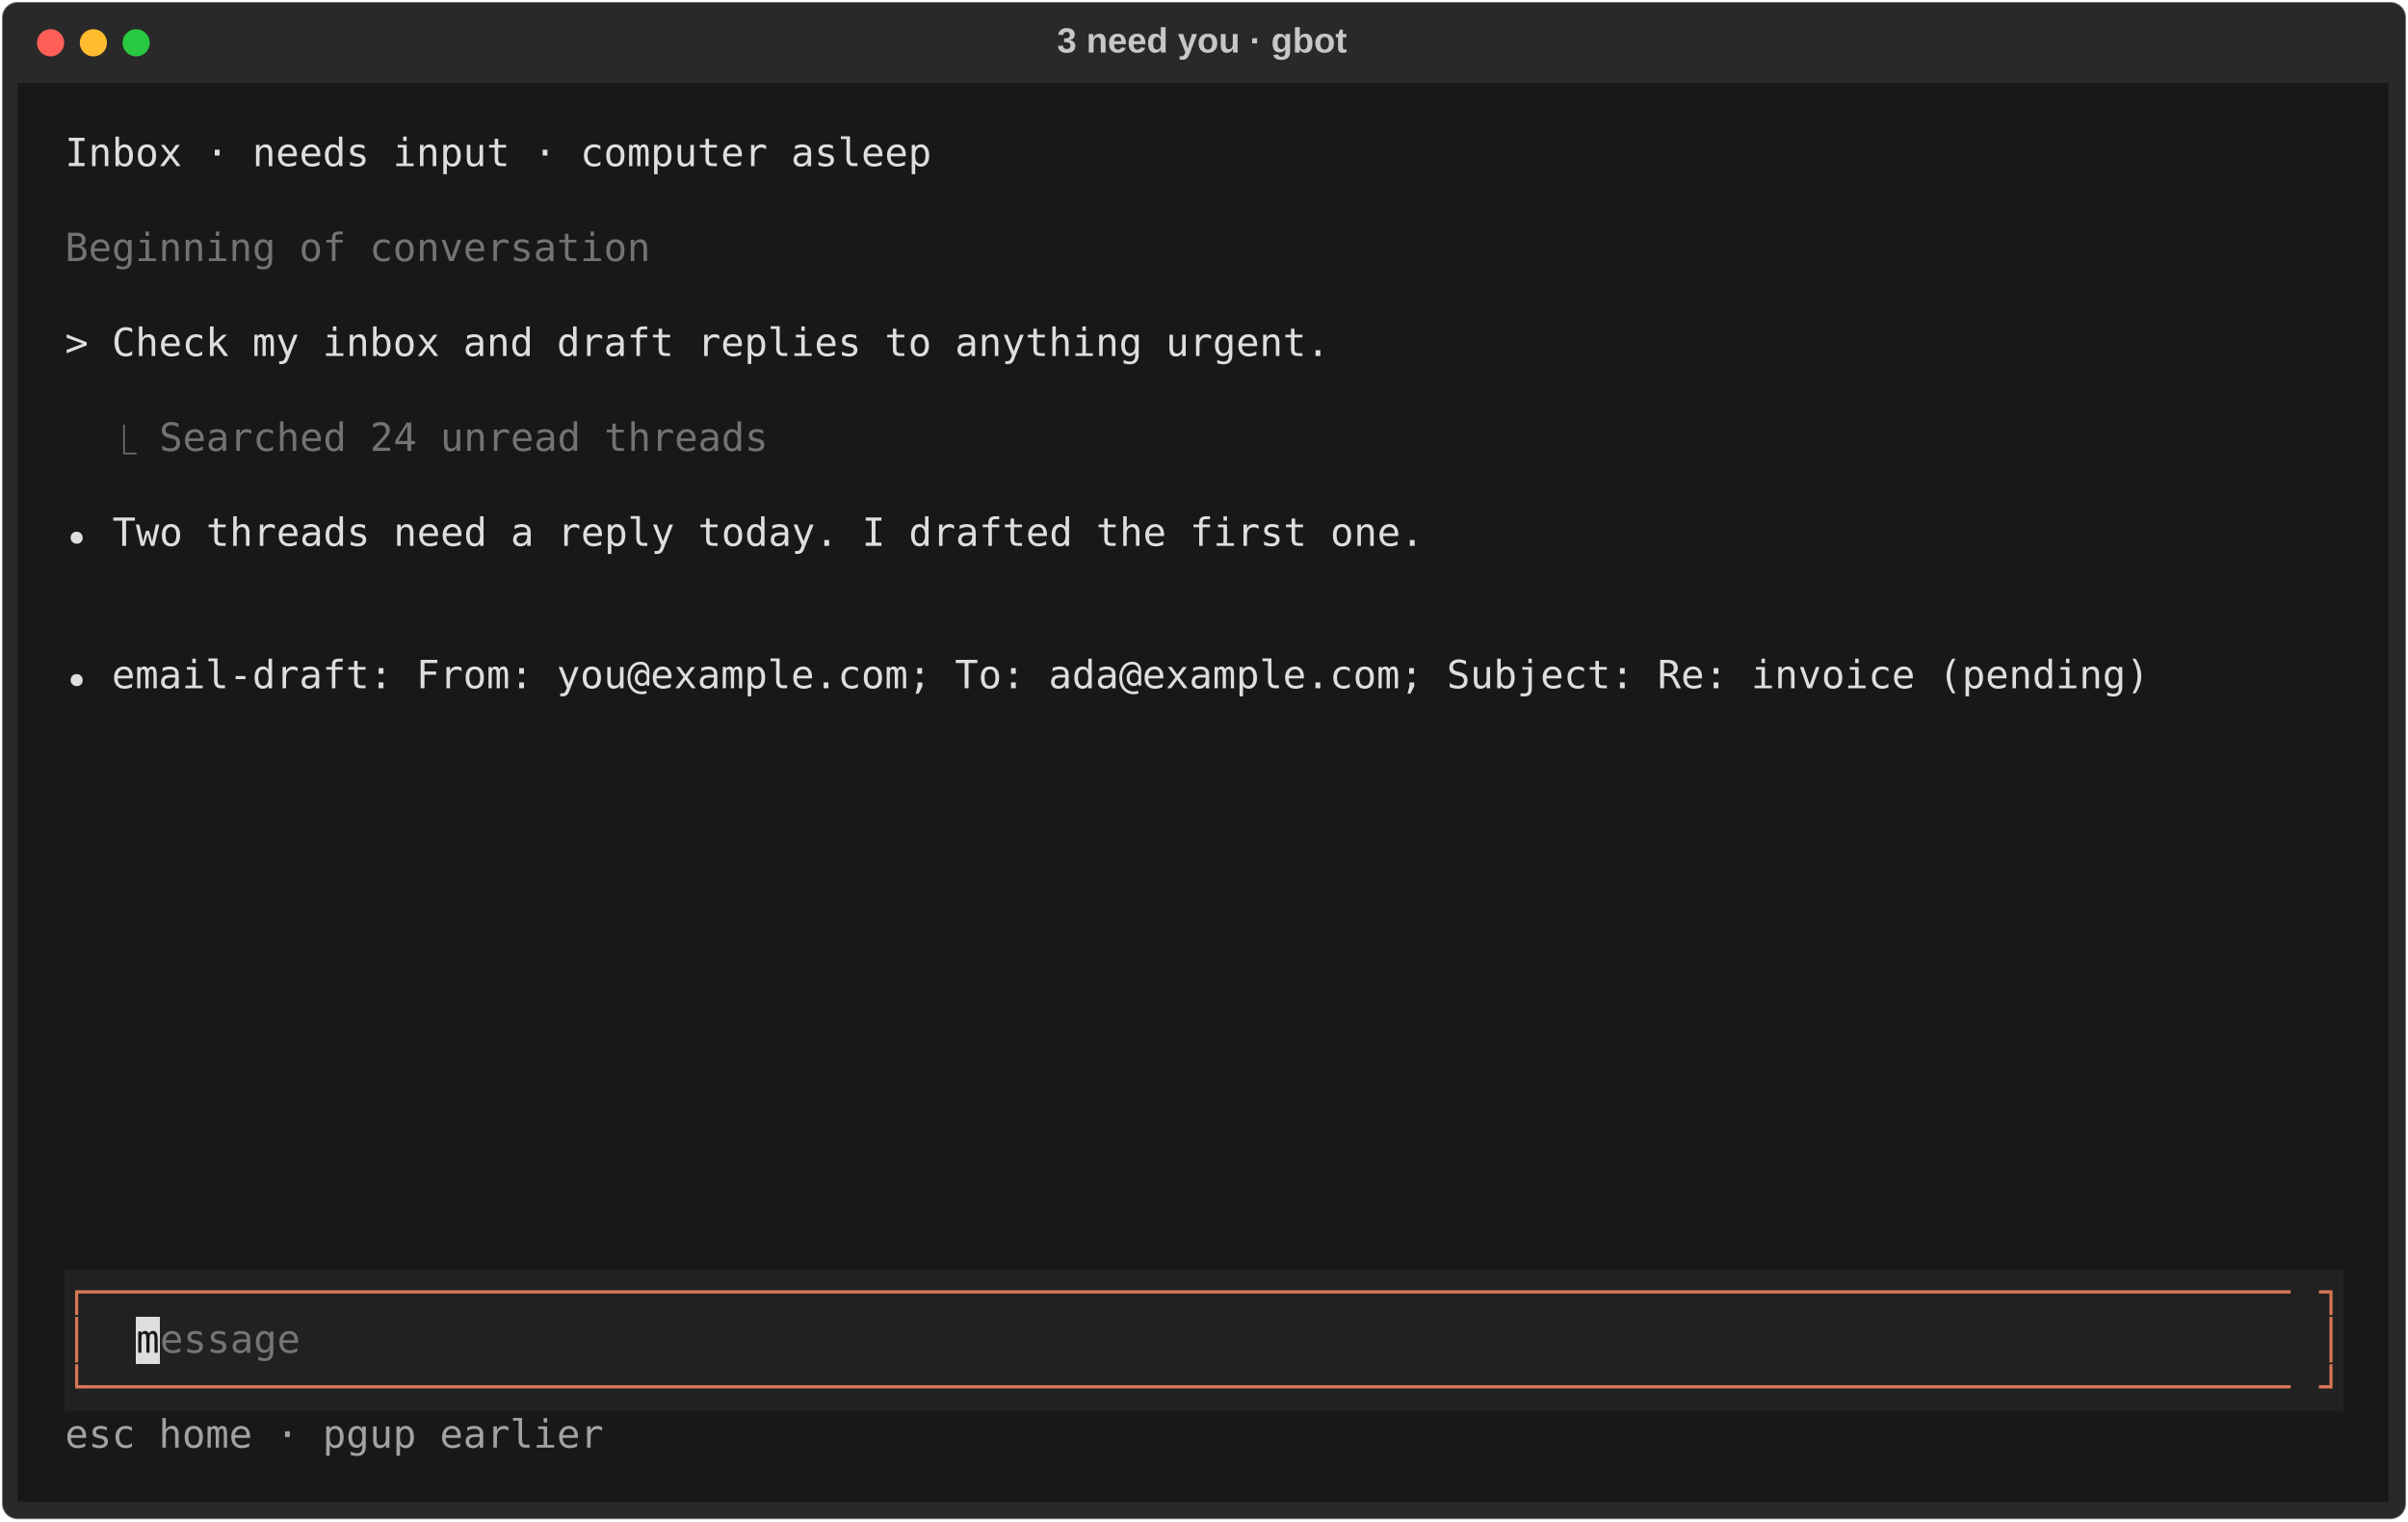
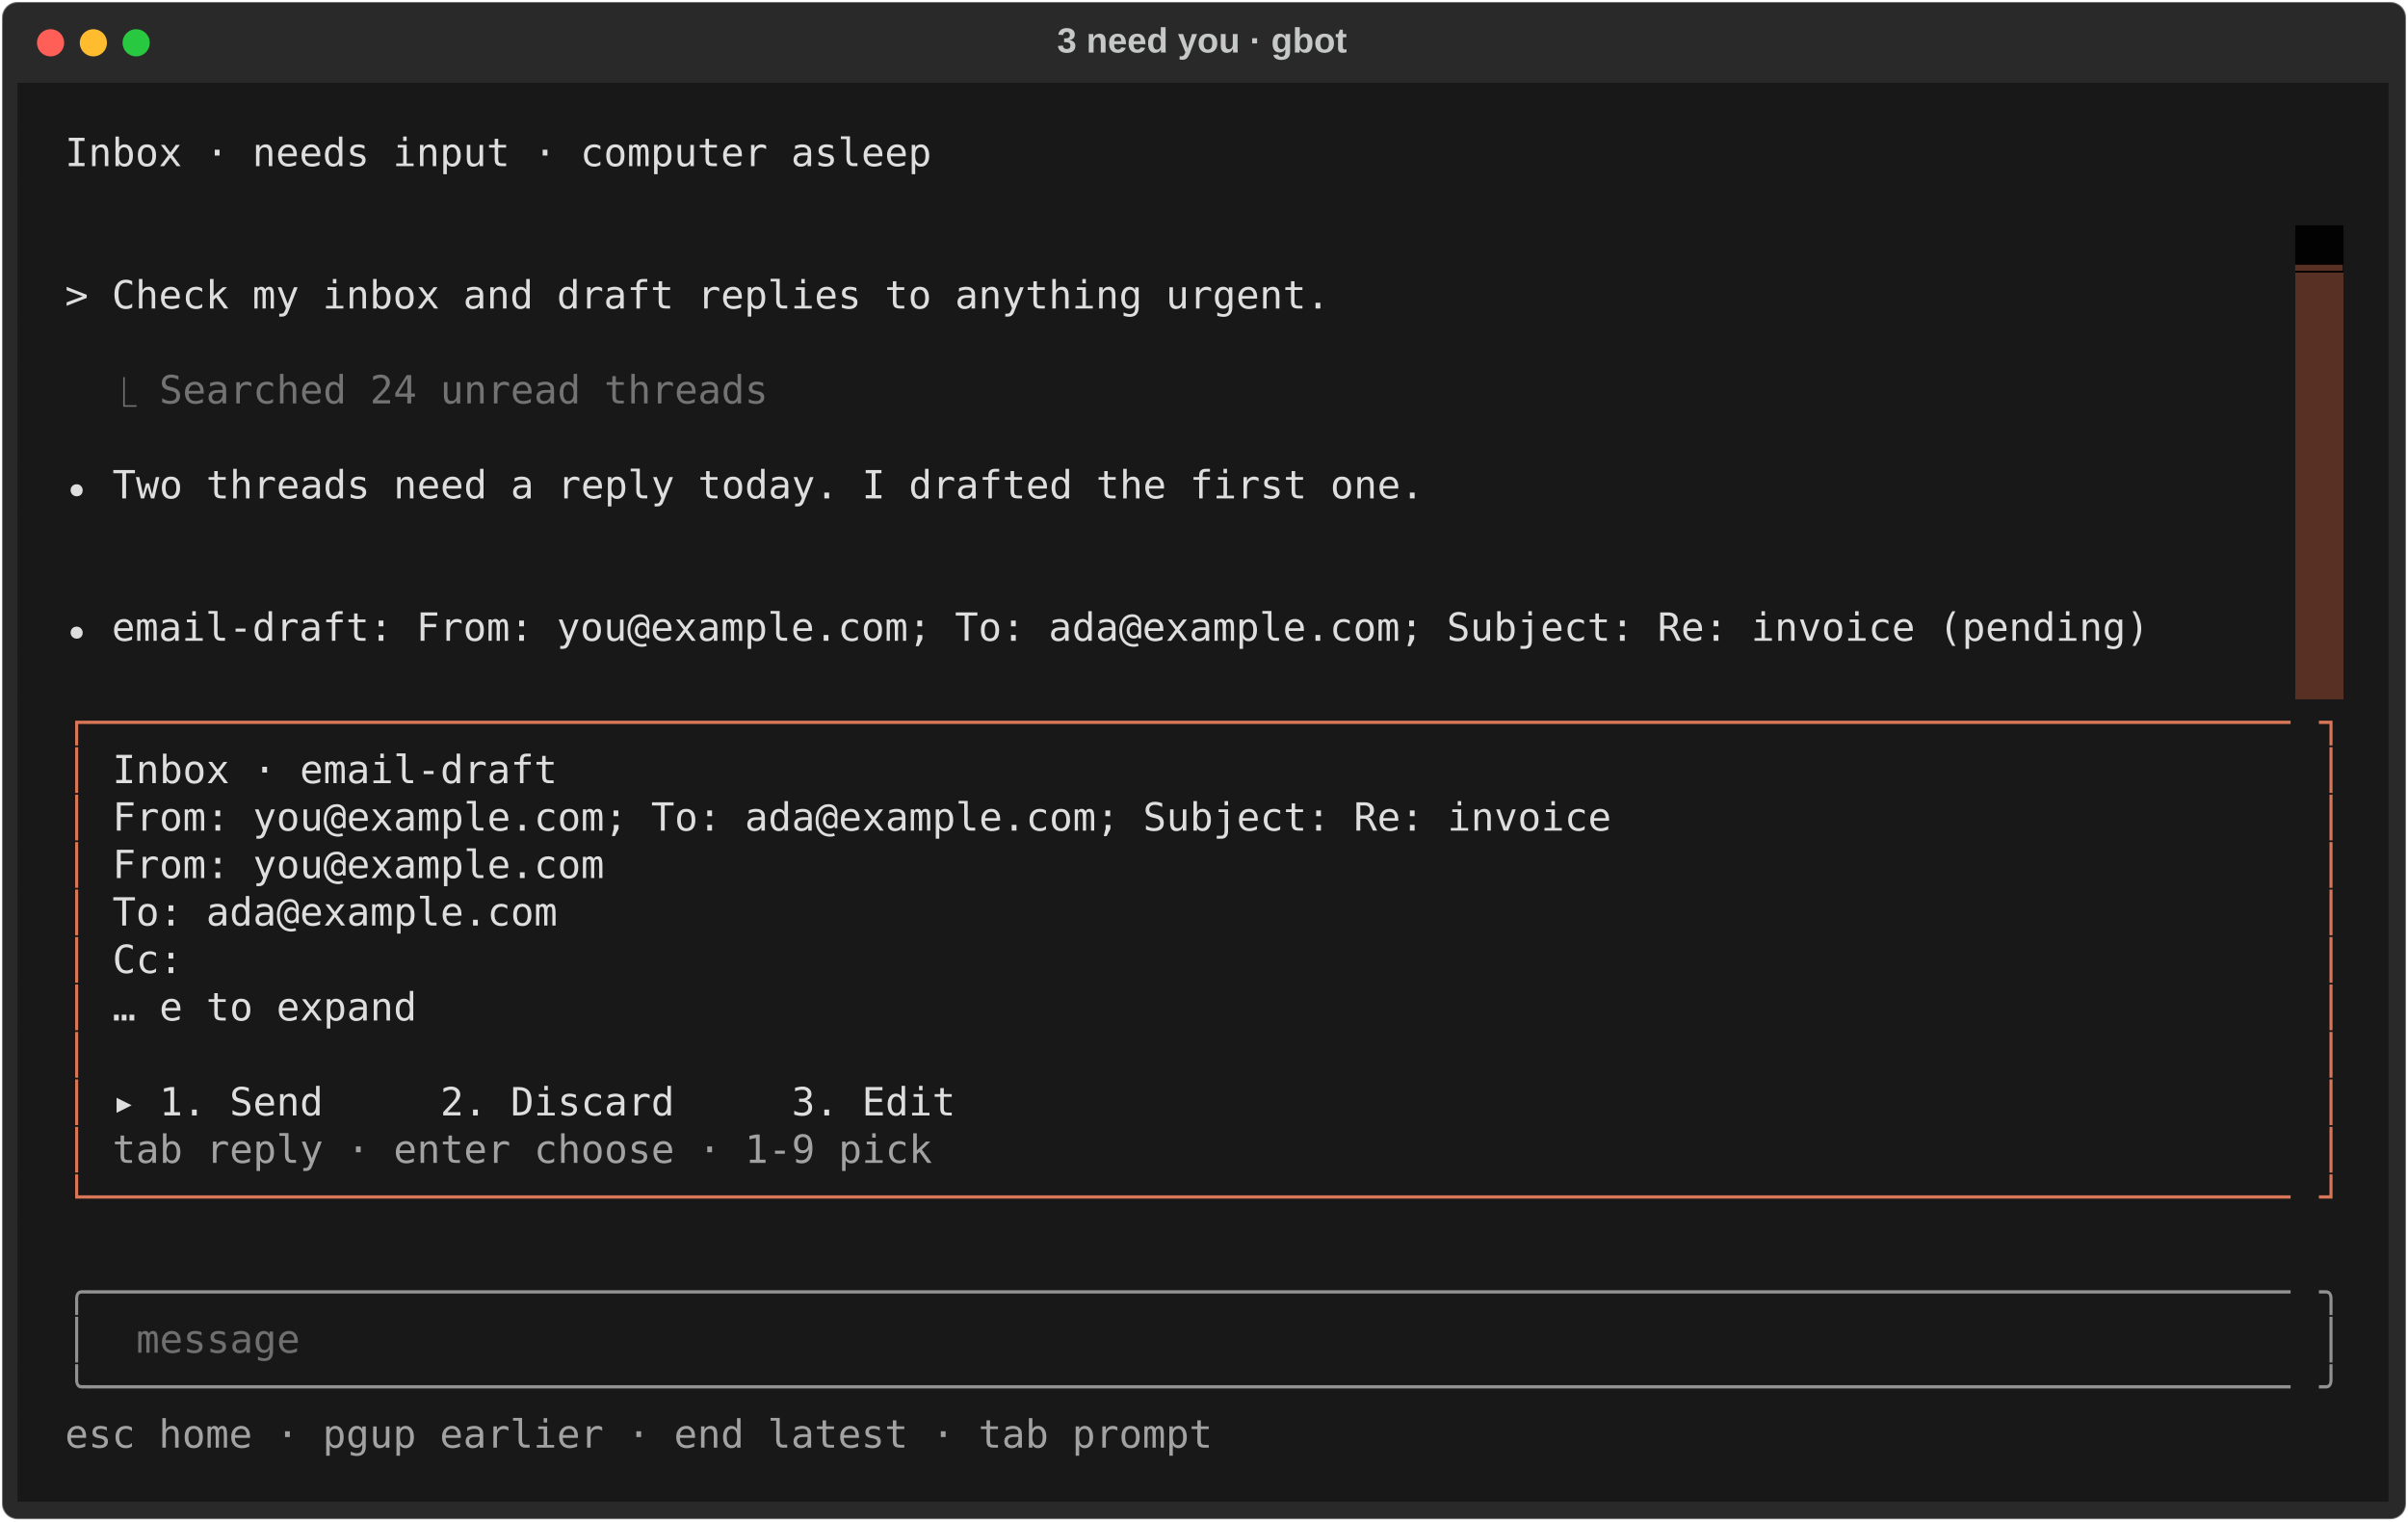
<svg xmlns="http://www.w3.org/2000/svg" class="rich-terminal" viewBox="0 0 1238 782.0">
  <style>

    @font-face {
        font-family: "Fira Code";
        src: local("FiraCode-Regular"),
                url("https://cdnjs.cloudflare.com/ajax/libs/firacode/6.2.0/woff2/FiraCode-Regular.woff2") format("woff2"),
                url("https://cdnjs.cloudflare.com/ajax/libs/firacode/6.2.0/woff/FiraCode-Regular.woff") format("woff");
        font-style: normal;
        font-weight: 400;
    }
    @font-face {
        font-family: "Fira Code";
        src: local("FiraCode-Bold"),
                url("https://cdnjs.cloudflare.com/ajax/libs/firacode/6.2.0/woff2/FiraCode-Bold.woff2") format("woff2"),
                url("https://cdnjs.cloudflare.com/ajax/libs/firacode/6.2.0/woff/FiraCode-Bold.woff") format("woff");
        font-style: bold;
        font-weight: 700;
    }

-     .terminal-1116582961-matrix {
+     .terminal-3775849366-matrix {
        font-family: Fira Code, monospace;
        font-size: 20px;
        line-height: 24.4px;
        font-variant-east-asian: full-width;
    }

-     .terminal-1116582961-title {
+     .terminal-3775849366-title {
        font-size: 18px;
        font-weight: bold;
        font-family: arial;
    }

-     .terminal-1116582961-r1 { fill: #c5c8c6 }
- .terminal-1116582961-r2 { fill: #dedede }
- .terminal-1116582961-r3 { fill: #737373 }
- .terminal-1116582961-r4 { fill: #a2a2a2 }
- .terminal-1116582961-r5 { fill: #d87757 }
- .terminal-1116582961-r6 { fill: #181818 }
- .terminal-1116582961-r7 { fill: #757575 }
+     .terminal-3775849366-r1 { fill: #c5c8c6 }
+ .terminal-3775849366-r2 { fill: #dedede }
+ .terminal-3775849366-r3 { fill: #583024 }
+ .terminal-3775849366-r4 { fill: #181818 }
+ .terminal-3775849366-r5 { fill: #737373 }
+ .terminal-3775849366-r6 { fill: #d87757 }
+ .terminal-3775849366-r7 { fill: #a2a2a2 }
+ .terminal-3775849366-r8 { fill: #929292 }
+ .terminal-3775849366-r9 { fill: #6f6f6f }
    </style>
  <defs>
-     <clipPath id="terminal-1116582961-clip-terminal">
+     <clipPath id="terminal-3775849366-clip-terminal">
      <rect x="0" y="0" width="1219.0" height="731.0" />
    </clipPath>
-     <clipPath id="terminal-1116582961-line-0">
+     <clipPath id="terminal-3775849366-line-0">
      <rect x="0" y="1.5" width="1220" height="24.65" />
    </clipPath>
-     <clipPath id="terminal-1116582961-line-1">
+     <clipPath id="terminal-3775849366-line-1">
      <rect x="0" y="25.9" width="1220" height="24.65" />
    </clipPath>
-     <clipPath id="terminal-1116582961-line-2">
+     <clipPath id="terminal-3775849366-line-2">
      <rect x="0" y="50.3" width="1220" height="24.65" />
    </clipPath>
-     <clipPath id="terminal-1116582961-line-3">
+     <clipPath id="terminal-3775849366-line-3">
      <rect x="0" y="74.7" width="1220" height="24.65" />
    </clipPath>
-     <clipPath id="terminal-1116582961-line-4">
+     <clipPath id="terminal-3775849366-line-4">
      <rect x="0" y="99.1" width="1220" height="24.65" />
    </clipPath>
-     <clipPath id="terminal-1116582961-line-5">
+     <clipPath id="terminal-3775849366-line-5">
      <rect x="0" y="123.5" width="1220" height="24.65" />
    </clipPath>
-     <clipPath id="terminal-1116582961-line-6">
+     <clipPath id="terminal-3775849366-line-6">
      <rect x="0" y="147.9" width="1220" height="24.65" />
    </clipPath>
-     <clipPath id="terminal-1116582961-line-7">
+     <clipPath id="terminal-3775849366-line-7">
      <rect x="0" y="172.3" width="1220" height="24.65" />
    </clipPath>
-     <clipPath id="terminal-1116582961-line-8">
+     <clipPath id="terminal-3775849366-line-8">
      <rect x="0" y="196.7" width="1220" height="24.65" />
    </clipPath>
-     <clipPath id="terminal-1116582961-line-9">
+     <clipPath id="terminal-3775849366-line-9">
      <rect x="0" y="221.1" width="1220" height="24.65" />
    </clipPath>
-     <clipPath id="terminal-1116582961-line-10">
+     <clipPath id="terminal-3775849366-line-10">
      <rect x="0" y="245.5" width="1220" height="24.65" />
    </clipPath>
-     <clipPath id="terminal-1116582961-line-11">
+     <clipPath id="terminal-3775849366-line-11">
      <rect x="0" y="269.9" width="1220" height="24.65" />
    </clipPath>
-     <clipPath id="terminal-1116582961-line-12">
+     <clipPath id="terminal-3775849366-line-12">
      <rect x="0" y="294.3" width="1220" height="24.65" />
    </clipPath>
-     <clipPath id="terminal-1116582961-line-13">
+     <clipPath id="terminal-3775849366-line-13">
      <rect x="0" y="318.7" width="1220" height="24.65" />
    </clipPath>
-     <clipPath id="terminal-1116582961-line-14">
+     <clipPath id="terminal-3775849366-line-14">
      <rect x="0" y="343.1" width="1220" height="24.65" />
    </clipPath>
-     <clipPath id="terminal-1116582961-line-15">
+     <clipPath id="terminal-3775849366-line-15">
      <rect x="0" y="367.5" width="1220" height="24.65" />
    </clipPath>
-     <clipPath id="terminal-1116582961-line-16">
+     <clipPath id="terminal-3775849366-line-16">
      <rect x="0" y="391.9" width="1220" height="24.65" />
    </clipPath>
-     <clipPath id="terminal-1116582961-line-17">
+     <clipPath id="terminal-3775849366-line-17">
      <rect x="0" y="416.3" width="1220" height="24.65" />
    </clipPath>
-     <clipPath id="terminal-1116582961-line-18">
+     <clipPath id="terminal-3775849366-line-18">
      <rect x="0" y="440.7" width="1220" height="24.65" />
    </clipPath>
-     <clipPath id="terminal-1116582961-line-19">
+     <clipPath id="terminal-3775849366-line-19">
      <rect x="0" y="465.1" width="1220" height="24.65" />
    </clipPath>
-     <clipPath id="terminal-1116582961-line-20">
+     <clipPath id="terminal-3775849366-line-20">
      <rect x="0" y="489.5" width="1220" height="24.65" />
    </clipPath>
-     <clipPath id="terminal-1116582961-line-21">
+     <clipPath id="terminal-3775849366-line-21">
      <rect x="0" y="513.9" width="1220" height="24.65" />
    </clipPath>
-     <clipPath id="terminal-1116582961-line-22">
+     <clipPath id="terminal-3775849366-line-22">
      <rect x="0" y="538.3" width="1220" height="24.65" />
    </clipPath>
-     <clipPath id="terminal-1116582961-line-23">
+     <clipPath id="terminal-3775849366-line-23">
      <rect x="0" y="562.7" width="1220" height="24.65" />
    </clipPath>
-     <clipPath id="terminal-1116582961-line-24">
+     <clipPath id="terminal-3775849366-line-24">
      <rect x="0" y="587.1" width="1220" height="24.65" />
    </clipPath>
-     <clipPath id="terminal-1116582961-line-25">
+     <clipPath id="terminal-3775849366-line-25">
      <rect x="0" y="611.5" width="1220" height="24.65" />
    </clipPath>
-     <clipPath id="terminal-1116582961-line-26">
+     <clipPath id="terminal-3775849366-line-26">
      <rect x="0" y="635.9" width="1220" height="24.65" />
    </clipPath>
-     <clipPath id="terminal-1116582961-line-27">
+     <clipPath id="terminal-3775849366-line-27">
      <rect x="0" y="660.3" width="1220" height="24.65" />
    </clipPath>
-     <clipPath id="terminal-1116582961-line-28">
+     <clipPath id="terminal-3775849366-line-28">
      <rect x="0" y="684.7" width="1220" height="24.65" />
    </clipPath>
  </defs>
  <rect fill="#292929" stroke="rgba(255,255,255,0.35)" stroke-width="1" x="1" y="1" width="1236" height="780" rx="8" />
-   <text class="terminal-1116582961-title" fill="#c5c8c6" text-anchor="middle" x="618" y="27">3 need you · gbot</text>
+   <text class="terminal-3775849366-title" fill="#c5c8c6" text-anchor="middle" x="618" y="27">3 need you · gbot</text>
  <g transform="translate(26,22)">
    <circle cx="0" cy="0" r="7" fill="#ff5f57" />
    <circle cx="22" cy="0" r="7" fill="#febc2e" />
    <circle cx="44" cy="0" r="7" fill="#28c840" />
  </g>
-   <g transform="translate(9, 41)" clip-path="url(#terminal-1116582961-clip-terminal)">
+   <g transform="translate(9, 41)" clip-path="url(#terminal-3775849366-clip-terminal)">
    <rect fill="#181818" x="0" y="1.5" width="1220" height="24.65" shape-rendering="crispEdges" />
    <rect fill="#181818" x="0" y="25.9" width="24.4" height="24.65" shape-rendering="crispEdges" />
    <rect fill="#181818" x="24.4" y="25.9" width="451.4" height="24.65" shape-rendering="crispEdges" />
    <rect fill="#181818" x="475.8" y="25.9" width="719.8" height="24.65" shape-rendering="crispEdges" />
    <rect fill="#181818" x="1195.6" y="25.9" width="24.4" height="24.65" shape-rendering="crispEdges" />
    <rect fill="#181818" x="0" y="50.3" width="24.4" height="24.65" shape-rendering="crispEdges" />
    <rect fill="#181818" x="24.4" y="50.3" width="1171.2" height="24.65" shape-rendering="crispEdges" />
    <rect fill="#181818" x="1195.6" y="50.3" width="24.4" height="24.65" shape-rendering="crispEdges" />
    <rect fill="#181818" x="0" y="74.7" width="24.4" height="24.65" shape-rendering="crispEdges" />
-     <rect fill="#181818" x="24.4" y="74.7" width="305" height="24.65" shape-rendering="crispEdges" />
-     <rect fill="#181818" x="329.4" y="74.7" width="866.2" height="24.65" shape-rendering="crispEdges" />
+     <rect fill="#181818" x="24.4" y="74.7" width="1146.8" height="24.65" shape-rendering="crispEdges" />
+     <rect fill="#020202" x="1171.2" y="74.7" width="24.4" height="24.65" shape-rendering="crispEdges" />
    <rect fill="#181818" x="1195.6" y="74.7" width="24.4" height="24.65" shape-rendering="crispEdges" />
    <rect fill="#181818" x="0" y="99.1" width="24.4" height="24.65" shape-rendering="crispEdges" />
-     <rect fill="#181818" x="24.4" y="99.1" width="1171.2" height="24.65" shape-rendering="crispEdges" />
+     <rect fill="#181818" x="24.4" y="99.1" width="658.8" height="24.65" shape-rendering="crispEdges" />
+     <rect fill="#181818" x="683.2" y="99.1" width="488" height="24.65" shape-rendering="crispEdges" />
+     <rect fill="#583024" x="1171.2" y="99.1" width="24.4" height="24.65" shape-rendering="crispEdges" />
    <rect fill="#181818" x="1195.6" y="99.1" width="24.4" height="24.65" shape-rendering="crispEdges" />
    <rect fill="#181818" x="0" y="123.5" width="24.4" height="24.65" shape-rendering="crispEdges" />
-     <rect fill="#181818" x="24.4" y="123.5" width="658.8" height="24.65" shape-rendering="crispEdges" />
-     <rect fill="#181818" x="683.2" y="123.5" width="512.4" height="24.65" shape-rendering="crispEdges" />
+     <rect fill="#181818" x="24.4" y="123.5" width="1146.8" height="24.65" shape-rendering="crispEdges" />
+     <rect fill="#583024" x="1171.2" y="123.5" width="24.4" height="24.65" shape-rendering="crispEdges" />
    <rect fill="#181818" x="1195.6" y="123.5" width="24.4" height="24.65" shape-rendering="crispEdges" />
    <rect fill="#181818" x="0" y="147.9" width="24.4" height="24.65" shape-rendering="crispEdges" />
-     <rect fill="#181818" x="24.4" y="147.9" width="1171.2" height="24.65" shape-rendering="crispEdges" />
+     <rect fill="#181818" x="24.4" y="147.9" width="24.4" height="24.65" shape-rendering="crispEdges" />
+     <rect fill="#181818" x="48.8" y="147.9" width="341.6" height="24.65" shape-rendering="crispEdges" />
+     <rect fill="#181818" x="390.4" y="147.9" width="780.8" height="24.65" shape-rendering="crispEdges" />
+     <rect fill="#583024" x="1171.2" y="147.9" width="24.4" height="24.65" shape-rendering="crispEdges" />
    <rect fill="#181818" x="1195.6" y="147.9" width="24.4" height="24.65" shape-rendering="crispEdges" />
    <rect fill="#181818" x="0" y="172.3" width="24.4" height="24.65" shape-rendering="crispEdges" />
-     <rect fill="#181818" x="24.4" y="172.3" width="24.4" height="24.65" shape-rendering="crispEdges" />
-     <rect fill="#181818" x="48.8" y="172.3" width="341.6" height="24.65" shape-rendering="crispEdges" />
-     <rect fill="#181818" x="390.4" y="172.3" width="805.2" height="24.65" shape-rendering="crispEdges" />
+     <rect fill="#181818" x="24.4" y="172.3" width="1146.8" height="24.65" shape-rendering="crispEdges" />
+     <rect fill="#583024" x="1171.2" y="172.3" width="24.4" height="24.65" shape-rendering="crispEdges" />
    <rect fill="#181818" x="1195.6" y="172.3" width="24.4" height="24.65" shape-rendering="crispEdges" />
    <rect fill="#181818" x="0" y="196.7" width="24.4" height="24.65" shape-rendering="crispEdges" />
-     <rect fill="#181818" x="24.4" y="196.7" width="1171.2" height="24.65" shape-rendering="crispEdges" />
+     <rect fill="#181818" x="24.4" y="196.7" width="12.2" height="24.65" shape-rendering="crispEdges" />
+     <rect fill="#181818" x="36.6" y="196.7" width="12.2" height="24.65" shape-rendering="crispEdges" />
+     <rect fill="#181818" x="48.8" y="196.7" width="683.2" height="24.65" shape-rendering="crispEdges" />
+     <rect fill="#181818" x="732" y="196.7" width="439.2" height="24.65" shape-rendering="crispEdges" />
+     <rect fill="#583024" x="1171.2" y="196.7" width="24.4" height="24.65" shape-rendering="crispEdges" />
    <rect fill="#181818" x="1195.6" y="196.7" width="24.4" height="24.65" shape-rendering="crispEdges" />
    <rect fill="#181818" x="0" y="221.1" width="24.4" height="24.65" shape-rendering="crispEdges" />
-     <rect fill="#181818" x="24.4" y="221.1" width="12.2" height="24.65" shape-rendering="crispEdges" />
-     <rect fill="#181818" x="36.6" y="221.1" width="12.2" height="24.65" shape-rendering="crispEdges" />
-     <rect fill="#181818" x="48.8" y="221.1" width="683.2" height="24.65" shape-rendering="crispEdges" />
-     <rect fill="#181818" x="732" y="221.1" width="463.6" height="24.65" shape-rendering="crispEdges" />
+     <rect fill="#181818" x="24.4" y="221.1" width="24.4" height="24.65" shape-rendering="crispEdges" />
+     <rect fill="#181818" x="48.8" y="221.1" width="1122.4" height="24.65" shape-rendering="crispEdges" />
+     <rect fill="#583024" x="1171.2" y="221.1" width="24.4" height="24.65" shape-rendering="crispEdges" />
    <rect fill="#181818" x="1195.6" y="221.1" width="24.4" height="24.65" shape-rendering="crispEdges" />
    <rect fill="#181818" x="0" y="245.5" width="24.4" height="24.65" shape-rendering="crispEdges" />
-     <rect fill="#181818" x="24.4" y="245.5" width="24.4" height="24.65" shape-rendering="crispEdges" />
-     <rect fill="#181818" x="48.8" y="245.5" width="1146.8" height="24.65" shape-rendering="crispEdges" />
+     <rect fill="#181818" x="24.4" y="245.5" width="1146.8" height="24.65" shape-rendering="crispEdges" />
+     <rect fill="#583024" x="1171.2" y="245.5" width="24.4" height="24.65" shape-rendering="crispEdges" />
    <rect fill="#181818" x="1195.6" y="245.5" width="24.4" height="24.65" shape-rendering="crispEdges" />
    <rect fill="#181818" x="0" y="269.9" width="24.4" height="24.65" shape-rendering="crispEdges" />
-     <rect fill="#181818" x="24.4" y="269.9" width="1171.2" height="24.65" shape-rendering="crispEdges" />
+     <rect fill="#181818" x="24.4" y="269.9" width="1085.8" height="24.65" shape-rendering="crispEdges" />
+     <rect fill="#181818" x="1110.2" y="269.9" width="61" height="24.65" shape-rendering="crispEdges" />
+     <rect fill="#583024" x="1171.2" y="269.9" width="24.4" height="24.65" shape-rendering="crispEdges" />
    <rect fill="#181818" x="1195.6" y="269.9" width="24.4" height="24.65" shape-rendering="crispEdges" />
    <rect fill="#181818" x="0" y="294.3" width="24.4" height="24.65" shape-rendering="crispEdges" />
-     <rect fill="#181818" x="24.4" y="294.3" width="1085.8" height="24.65" shape-rendering="crispEdges" />
-     <rect fill="#181818" x="1110.2" y="294.3" width="85.4" height="24.65" shape-rendering="crispEdges" />
+     <rect fill="#181818" x="24.4" y="294.3" width="1146.8" height="24.65" shape-rendering="crispEdges" />
+     <rect fill="#583024" x="1171.2" y="294.3" width="24.4" height="24.65" shape-rendering="crispEdges" />
    <rect fill="#181818" x="1195.6" y="294.3" width="24.4" height="24.65" shape-rendering="crispEdges" />
    <rect fill="#181818" x="0" y="318.7" width="24.4" height="24.65" shape-rendering="crispEdges" />
-     <rect fill="#181818" x="24.4" y="318.7" width="1171.2" height="24.65" shape-rendering="crispEdges" />
+     <rect fill="#181818" x="24.4" y="318.7" width="12.2" height="24.65" shape-rendering="crispEdges" />
+     <rect fill="#181818" x="36.6" y="318.7" width="1146.8" height="24.65" shape-rendering="crispEdges" />
+     <rect fill="#181818" x="1183.4" y="318.7" width="12.2" height="24.65" shape-rendering="crispEdges" />
    <rect fill="#181818" x="1195.6" y="318.7" width="24.4" height="24.65" shape-rendering="crispEdges" />
    <rect fill="#181818" x="0" y="343.1" width="24.4" height="24.65" shape-rendering="crispEdges" />
-     <rect fill="#181818" x="24.4" y="343.1" width="1171.2" height="24.65" shape-rendering="crispEdges" />
+     <rect fill="#181818" x="24.4" y="343.1" width="12.2" height="24.65" shape-rendering="crispEdges" />
+     <rect fill="#181818" x="36.6" y="343.1" width="12.2" height="24.65" shape-rendering="crispEdges" />
+     <rect fill="#181818" x="48.8" y="343.1" width="231.8" height="24.65" shape-rendering="crispEdges" />
+     <rect fill="#181818" x="280.6" y="343.1" width="890.6" height="24.65" shape-rendering="crispEdges" />
+     <rect fill="#181818" x="1171.2" y="343.1" width="12.2" height="24.65" shape-rendering="crispEdges" />
+     <rect fill="#181818" x="1183.4" y="343.1" width="12.2" height="24.65" shape-rendering="crispEdges" />
    <rect fill="#181818" x="1195.6" y="343.1" width="24.4" height="24.65" shape-rendering="crispEdges" />
    <rect fill="#181818" x="0" y="367.5" width="24.4" height="24.65" shape-rendering="crispEdges" />
-     <rect fill="#181818" x="24.4" y="367.5" width="1171.2" height="24.65" shape-rendering="crispEdges" />
+     <rect fill="#181818" x="24.4" y="367.5" width="12.2" height="24.65" shape-rendering="crispEdges" />
+     <rect fill="#181818" x="36.6" y="367.5" width="12.2" height="24.65" shape-rendering="crispEdges" />
+     <rect fill="#181818" x="48.8" y="367.5" width="780.8" height="24.65" shape-rendering="crispEdges" />
+     <rect fill="#181818" x="829.6" y="367.5" width="341.6" height="24.65" shape-rendering="crispEdges" />
+     <rect fill="#181818" x="1171.2" y="367.5" width="12.2" height="24.65" shape-rendering="crispEdges" />
+     <rect fill="#181818" x="1183.4" y="367.5" width="12.2" height="24.65" shape-rendering="crispEdges" />
    <rect fill="#181818" x="1195.6" y="367.5" width="24.4" height="24.65" shape-rendering="crispEdges" />
    <rect fill="#181818" x="0" y="391.9" width="24.4" height="24.65" shape-rendering="crispEdges" />
-     <rect fill="#181818" x="24.4" y="391.9" width="1171.2" height="24.65" shape-rendering="crispEdges" />
+     <rect fill="#181818" x="24.4" y="391.9" width="12.2" height="24.65" shape-rendering="crispEdges" />
+     <rect fill="#181818" x="36.6" y="391.9" width="12.2" height="24.65" shape-rendering="crispEdges" />
+     <rect fill="#181818" x="48.8" y="391.9" width="256.2" height="24.65" shape-rendering="crispEdges" />
+     <rect fill="#181818" x="305" y="391.9" width="866.2" height="24.65" shape-rendering="crispEdges" />
+     <rect fill="#181818" x="1171.2" y="391.9" width="12.2" height="24.65" shape-rendering="crispEdges" />
+     <rect fill="#181818" x="1183.4" y="391.9" width="12.2" height="24.65" shape-rendering="crispEdges" />
    <rect fill="#181818" x="1195.6" y="391.9" width="24.4" height="24.65" shape-rendering="crispEdges" />
    <rect fill="#181818" x="0" y="416.3" width="24.4" height="24.65" shape-rendering="crispEdges" />
-     <rect fill="#181818" x="24.4" y="416.3" width="1171.2" height="24.65" shape-rendering="crispEdges" />
+     <rect fill="#181818" x="24.4" y="416.3" width="12.2" height="24.65" shape-rendering="crispEdges" />
+     <rect fill="#181818" x="36.6" y="416.3" width="12.2" height="24.65" shape-rendering="crispEdges" />
+     <rect fill="#181818" x="48.8" y="416.3" width="231.8" height="24.65" shape-rendering="crispEdges" />
+     <rect fill="#181818" x="280.6" y="416.3" width="890.6" height="24.65" shape-rendering="crispEdges" />
+     <rect fill="#181818" x="1171.2" y="416.3" width="12.2" height="24.65" shape-rendering="crispEdges" />
+     <rect fill="#181818" x="1183.4" y="416.3" width="12.2" height="24.65" shape-rendering="crispEdges" />
    <rect fill="#181818" x="1195.6" y="416.3" width="24.4" height="24.65" shape-rendering="crispEdges" />
    <rect fill="#181818" x="0" y="440.7" width="24.4" height="24.65" shape-rendering="crispEdges" />
-     <rect fill="#181818" x="24.4" y="440.7" width="1171.2" height="24.65" shape-rendering="crispEdges" />
+     <rect fill="#181818" x="24.4" y="440.7" width="12.2" height="24.65" shape-rendering="crispEdges" />
+     <rect fill="#181818" x="36.6" y="440.7" width="12.2" height="24.65" shape-rendering="crispEdges" />
+     <rect fill="#181818" x="48.8" y="440.7" width="48.8" height="24.65" shape-rendering="crispEdges" />
+     <rect fill="#181818" x="97.6" y="440.7" width="1073.6" height="24.65" shape-rendering="crispEdges" />
+     <rect fill="#181818" x="1171.2" y="440.7" width="12.2" height="24.65" shape-rendering="crispEdges" />
+     <rect fill="#181818" x="1183.4" y="440.7" width="12.2" height="24.65" shape-rendering="crispEdges" />
    <rect fill="#181818" x="1195.6" y="440.7" width="24.4" height="24.65" shape-rendering="crispEdges" />
    <rect fill="#181818" x="0" y="465.1" width="24.4" height="24.65" shape-rendering="crispEdges" />
-     <rect fill="#181818" x="24.4" y="465.1" width="1171.2" height="24.65" shape-rendering="crispEdges" />
+     <rect fill="#181818" x="24.4" y="465.1" width="12.2" height="24.65" shape-rendering="crispEdges" />
+     <rect fill="#181818" x="36.6" y="465.1" width="12.2" height="24.65" shape-rendering="crispEdges" />
+     <rect fill="#181818" x="48.8" y="465.1" width="158.6" height="24.65" shape-rendering="crispEdges" />
+     <rect fill="#181818" x="207.4" y="465.1" width="963.8" height="24.65" shape-rendering="crispEdges" />
+     <rect fill="#181818" x="1171.2" y="465.1" width="12.2" height="24.65" shape-rendering="crispEdges" />
+     <rect fill="#181818" x="1183.4" y="465.1" width="12.2" height="24.65" shape-rendering="crispEdges" />
    <rect fill="#181818" x="1195.6" y="465.1" width="24.4" height="24.65" shape-rendering="crispEdges" />
    <rect fill="#181818" x="0" y="489.5" width="24.4" height="24.65" shape-rendering="crispEdges" />
-     <rect fill="#181818" x="24.4" y="489.5" width="1171.2" height="24.65" shape-rendering="crispEdges" />
+     <rect fill="#181818" x="24.4" y="489.5" width="12.2" height="24.65" shape-rendering="crispEdges" />
+     <rect fill="#181818" x="36.6" y="489.5" width="12.2" height="24.65" shape-rendering="crispEdges" />
+     <rect fill="#181818" x="48.8" y="489.5" width="1122.4" height="24.65" shape-rendering="crispEdges" />
+     <rect fill="#181818" x="1171.2" y="489.5" width="12.2" height="24.65" shape-rendering="crispEdges" />
+     <rect fill="#181818" x="1183.4" y="489.5" width="12.2" height="24.65" shape-rendering="crispEdges" />
    <rect fill="#181818" x="1195.6" y="489.5" width="24.4" height="24.65" shape-rendering="crispEdges" />
    <rect fill="#181818" x="0" y="513.9" width="24.4" height="24.65" shape-rendering="crispEdges" />
-     <rect fill="#181818" x="24.4" y="513.9" width="1171.2" height="24.65" shape-rendering="crispEdges" />
+     <rect fill="#181818" x="24.4" y="513.9" width="12.2" height="24.65" shape-rendering="crispEdges" />
+     <rect fill="#181818" x="36.6" y="513.9" width="12.2" height="24.65" shape-rendering="crispEdges" />
+     <rect fill="#181818" x="48.8" y="513.9" width="439.2" height="24.65" shape-rendering="crispEdges" />
+     <rect fill="#181818" x="488" y="513.9" width="683.2" height="24.65" shape-rendering="crispEdges" />
+     <rect fill="#181818" x="1171.2" y="513.9" width="12.2" height="24.65" shape-rendering="crispEdges" />
+     <rect fill="#181818" x="1183.4" y="513.9" width="12.2" height="24.65" shape-rendering="crispEdges" />
    <rect fill="#181818" x="1195.6" y="513.9" width="24.4" height="24.65" shape-rendering="crispEdges" />
    <rect fill="#181818" x="0" y="538.3" width="24.4" height="24.65" shape-rendering="crispEdges" />
-     <rect fill="#181818" x="24.4" y="538.3" width="1171.2" height="24.65" shape-rendering="crispEdges" />
+     <rect fill="#181818" x="24.4" y="538.3" width="12.2" height="24.65" shape-rendering="crispEdges" />
+     <rect fill="#181818" x="36.6" y="538.3" width="12.2" height="24.65" shape-rendering="crispEdges" />
+     <rect fill="#181818" x="48.8" y="538.3" width="427" height="24.65" shape-rendering="crispEdges" />
+     <rect fill="#181818" x="475.8" y="538.3" width="695.4" height="24.65" shape-rendering="crispEdges" />
+     <rect fill="#181818" x="1171.2" y="538.3" width="12.2" height="24.65" shape-rendering="crispEdges" />
+     <rect fill="#181818" x="1183.4" y="538.3" width="12.2" height="24.65" shape-rendering="crispEdges" />
    <rect fill="#181818" x="1195.6" y="538.3" width="24.4" height="24.65" shape-rendering="crispEdges" />
    <rect fill="#181818" x="0" y="562.7" width="24.4" height="24.65" shape-rendering="crispEdges" />
-     <rect fill="#181818" x="24.4" y="562.7" width="1171.2" height="24.65" shape-rendering="crispEdges" />
+     <rect fill="#181818" x="24.4" y="562.7" width="12.2" height="24.65" shape-rendering="crispEdges" />
+     <rect fill="#181818" x="36.6" y="562.7" width="1146.8" height="24.65" shape-rendering="crispEdges" />
+     <rect fill="#181818" x="1183.4" y="562.7" width="12.2" height="24.65" shape-rendering="crispEdges" />
    <rect fill="#181818" x="1195.6" y="562.7" width="24.4" height="24.65" shape-rendering="crispEdges" />
    <rect fill="#181818" x="0" y="587.1" width="24.4" height="24.65" shape-rendering="crispEdges" />
    <rect fill="#181818" x="24.4" y="587.1" width="0" height="24.65" shape-rendering="crispEdges" />
    <rect fill="#181818" x="24.4" y="587.1" width="1171.2" height="24.65" shape-rendering="crispEdges" />
    <rect fill="#181818" x="1195.6" y="587.1" width="24.4" height="24.65" shape-rendering="crispEdges" />
    <rect fill="#181818" x="0" y="611.5" width="24.4" height="24.65" shape-rendering="crispEdges" />
-     <rect fill="#212121" x="24.4" y="611.5" width="12.2" height="24.65" shape-rendering="crispEdges" />
-     <rect fill="#212121" x="36.6" y="611.5" width="1146.8" height="24.65" shape-rendering="crispEdges" />
-     <rect fill="#212121" x="1183.4" y="611.5" width="12.2" height="24.65" shape-rendering="crispEdges" />
+     <rect fill="#181818" x="24.4" y="611.5" width="12.2" height="24.65" shape-rendering="crispEdges" />
+     <rect fill="#181818" x="36.6" y="611.5" width="1146.8" height="24.65" shape-rendering="crispEdges" />
+     <rect fill="#181818" x="1183.4" y="611.5" width="12.2" height="24.65" shape-rendering="crispEdges" />
    <rect fill="#181818" x="1195.6" y="611.5" width="24.4" height="24.65" shape-rendering="crispEdges" />
    <rect fill="#181818" x="0" y="635.9" width="24.4" height="24.65" shape-rendering="crispEdges" />
-     <rect fill="#212121" x="24.4" y="635.9" width="12.2" height="24.65" shape-rendering="crispEdges" />
-     <rect fill="#212121" x="36.6" y="635.9" width="24.4" height="24.65" shape-rendering="crispEdges" />
-     <rect fill="#dedede" x="61" y="635.9" width="12.2" height="24.65" shape-rendering="crispEdges" />
-     <rect fill="#212121" x="73.2" y="635.9" width="73.2" height="24.65" shape-rendering="crispEdges" />
-     <rect fill="#212121" x="146.4" y="635.9" width="1012.6" height="24.65" shape-rendering="crispEdges" />
-     <rect fill="#212121" x="1159" y="635.9" width="24.4" height="24.65" shape-rendering="crispEdges" />
-     <rect fill="#212121" x="1183.4" y="635.9" width="12.2" height="24.65" shape-rendering="crispEdges" />
+     <rect fill="#181818" x="24.4" y="635.9" width="12.2" height="24.65" shape-rendering="crispEdges" />
+     <rect fill="#181818" x="36.6" y="635.9" width="24.4" height="24.65" shape-rendering="crispEdges" />
+     <rect fill="#181818" x="61" y="635.9" width="85.4" height="24.65" shape-rendering="crispEdges" />
+     <rect fill="#181818" x="146.4" y="635.9" width="1012.6" height="24.65" shape-rendering="crispEdges" />
+     <rect fill="#181818" x="1159" y="635.9" width="24.4" height="24.65" shape-rendering="crispEdges" />
+     <rect fill="#181818" x="1183.4" y="635.9" width="12.2" height="24.65" shape-rendering="crispEdges" />
    <rect fill="#181818" x="1195.6" y="635.9" width="24.4" height="24.65" shape-rendering="crispEdges" />
    <rect fill="#181818" x="0" y="660.3" width="24.4" height="24.65" shape-rendering="crispEdges" />
-     <rect fill="#212121" x="24.4" y="660.3" width="12.2" height="24.65" shape-rendering="crispEdges" />
-     <rect fill="#212121" x="36.6" y="660.3" width="1146.8" height="24.65" shape-rendering="crispEdges" />
-     <rect fill="#212121" x="1183.4" y="660.3" width="12.2" height="24.65" shape-rendering="crispEdges" />
+     <rect fill="#181818" x="24.4" y="660.3" width="12.2" height="24.65" shape-rendering="crispEdges" />
+     <rect fill="#181818" x="36.6" y="660.3" width="1146.8" height="24.65" shape-rendering="crispEdges" />
+     <rect fill="#181818" x="1183.4" y="660.3" width="12.2" height="24.65" shape-rendering="crispEdges" />
    <rect fill="#181818" x="1195.6" y="660.3" width="24.4" height="24.65" shape-rendering="crispEdges" />
    <rect fill="#181818" x="0" y="684.7" width="24.4" height="24.65" shape-rendering="crispEdges" />
-     <rect fill="#181818" x="24.4" y="684.7" width="280.6" height="24.65" shape-rendering="crispEdges" />
-     <rect fill="#181818" x="305" y="684.7" width="890.6" height="24.65" shape-rendering="crispEdges" />
+     <rect fill="#181818" x="24.4" y="684.7" width="597.8" height="24.65" shape-rendering="crispEdges" />
+     <rect fill="#181818" x="622.2" y="684.7" width="573.4" height="24.65" shape-rendering="crispEdges" />
    <rect fill="#181818" x="1195.6" y="684.7" width="24.4" height="24.65" shape-rendering="crispEdges" />
    <rect fill="#181818" x="0" y="709.1" width="1220" height="24.65" shape-rendering="crispEdges" />
-     <g class="terminal-1116582961-matrix">
-       <text class="terminal-1116582961-r1" x="1220" y="20" textLength="12.2" clip-path="url(#terminal-1116582961-line-0)">
- </text>
-       <text class="terminal-1116582961-r2" x="24.4" y="44.4" textLength="451.4" clip-path="url(#terminal-1116582961-line-1)">Inbox · needs input · computer asleep</text>
-       <text class="terminal-1116582961-r1" x="1220" y="44.4" textLength="12.2" clip-path="url(#terminal-1116582961-line-1)">
- </text>
-       <text class="terminal-1116582961-r1" x="1220" y="68.8" textLength="12.2" clip-path="url(#terminal-1116582961-line-2)">
- </text>
-       <text class="terminal-1116582961-r3" x="24.4" y="93.2" textLength="305" clip-path="url(#terminal-1116582961-line-3)">Beginning of conversation</text>
-       <text class="terminal-1116582961-r1" x="1220" y="93.2" textLength="12.2" clip-path="url(#terminal-1116582961-line-3)">
- </text>
-       <text class="terminal-1116582961-r1" x="1220" y="117.6" textLength="12.2" clip-path="url(#terminal-1116582961-line-4)">
- </text>
-       <text class="terminal-1116582961-r2" x="24.4" y="142" textLength="658.8" clip-path="url(#terminal-1116582961-line-5)">&gt; Check my inbox and draft replies to anything urgent.</text>
-       <text class="terminal-1116582961-r1" x="1220" y="142" textLength="12.2" clip-path="url(#terminal-1116582961-line-5)">
- </text>
-       <text class="terminal-1116582961-r1" x="1220" y="166.4" textLength="12.2" clip-path="url(#terminal-1116582961-line-6)">
- </text>
-       <text class="terminal-1116582961-r3" x="48.8" y="190.8" textLength="341.6" clip-path="url(#terminal-1116582961-line-7)">⎿ Searched 24 unread threads</text>
-       <text class="terminal-1116582961-r1" x="1220" y="190.8" textLength="12.2" clip-path="url(#terminal-1116582961-line-7)">
- </text>
-       <text class="terminal-1116582961-r1" x="1220" y="215.2" textLength="12.2" clip-path="url(#terminal-1116582961-line-8)">
- </text>
-       <text class="terminal-1116582961-r2" x="24.4" y="239.6" textLength="12.2" clip-path="url(#terminal-1116582961-line-9)">⏺</text>
-       <text class="terminal-1116582961-r2" x="48.8" y="239.6" textLength="683.2" clip-path="url(#terminal-1116582961-line-9)">Two threads need a reply today. I drafted the first one.</text>
-       <text class="terminal-1116582961-r1" x="1220" y="239.6" textLength="12.2" clip-path="url(#terminal-1116582961-line-9)">
- </text>
-       <text class="terminal-1116582961-r1" x="1220" y="264" textLength="12.2" clip-path="url(#terminal-1116582961-line-10)">
- </text>
-       <text class="terminal-1116582961-r1" x="1220" y="288.4" textLength="12.2" clip-path="url(#terminal-1116582961-line-11)">
- </text>
-       <text class="terminal-1116582961-r2" x="24.4" y="312.8" textLength="1085.8" clip-path="url(#terminal-1116582961-line-12)">⏺ email-draft: From: you@example.com; To: ada@example.com; Subject: Re: invoice (pending)</text>
-       <text class="terminal-1116582961-r1" x="1220" y="312.8" textLength="12.2" clip-path="url(#terminal-1116582961-line-12)">
- </text>
-       <text class="terminal-1116582961-r1" x="1220" y="337.2" textLength="12.2" clip-path="url(#terminal-1116582961-line-13)">
- </text>
-       <text class="terminal-1116582961-r1" x="1220" y="361.6" textLength="12.2" clip-path="url(#terminal-1116582961-line-14)">
- </text>
-       <text class="terminal-1116582961-r1" x="1220" y="386" textLength="12.2" clip-path="url(#terminal-1116582961-line-15)">
- </text>
-       <text class="terminal-1116582961-r1" x="1220" y="410.4" textLength="12.2" clip-path="url(#terminal-1116582961-line-16)">
- </text>
-       <text class="terminal-1116582961-r1" x="1220" y="434.8" textLength="12.2" clip-path="url(#terminal-1116582961-line-17)">
- </text>
-       <text class="terminal-1116582961-r1" x="1220" y="459.2" textLength="12.2" clip-path="url(#terminal-1116582961-line-18)">
- </text>
-       <text class="terminal-1116582961-r1" x="1220" y="483.6" textLength="12.2" clip-path="url(#terminal-1116582961-line-19)">
- </text>
-       <text class="terminal-1116582961-r1" x="1220" y="508" textLength="12.2" clip-path="url(#terminal-1116582961-line-20)">
- </text>
-       <text class="terminal-1116582961-r1" x="1220" y="532.4" textLength="12.2" clip-path="url(#terminal-1116582961-line-21)">
- </text>
-       <text class="terminal-1116582961-r1" x="1220" y="556.8" textLength="12.2" clip-path="url(#terminal-1116582961-line-22)">
- </text>
-       <text class="terminal-1116582961-r1" x="1220" y="581.2" textLength="12.2" clip-path="url(#terminal-1116582961-line-23)">
- </text>
-       <text class="terminal-1116582961-r1" x="1220" y="605.6" textLength="12.2" clip-path="url(#terminal-1116582961-line-24)">
- </text>
-       <text class="terminal-1116582961-r5" x="24.4" y="630" textLength="12.2" clip-path="url(#terminal-1116582961-line-25)">┌</text>
-       <text class="terminal-1116582961-r5" x="36.6" y="630" textLength="1146.8" clip-path="url(#terminal-1116582961-line-25)">──────────────────────────────────────────────────────────────────────────────────────────────</text>
-       <text class="terminal-1116582961-r5" x="1183.4" y="630" textLength="12.2" clip-path="url(#terminal-1116582961-line-25)">┐</text>
-       <text class="terminal-1116582961-r1" x="1220" y="630" textLength="12.2" clip-path="url(#terminal-1116582961-line-25)">
- </text>
-       <text class="terminal-1116582961-r5" x="24.4" y="654.4" textLength="12.2" clip-path="url(#terminal-1116582961-line-26)">│</text>
-       <text class="terminal-1116582961-r6" x="61" y="654.4" textLength="12.2" clip-path="url(#terminal-1116582961-line-26)">m</text>
-       <text class="terminal-1116582961-r7" x="73.2" y="654.4" textLength="73.2" clip-path="url(#terminal-1116582961-line-26)">essage</text>
-       <text class="terminal-1116582961-r5" x="1183.4" y="654.4" textLength="12.2" clip-path="url(#terminal-1116582961-line-26)">│</text>
-       <text class="terminal-1116582961-r1" x="1220" y="654.4" textLength="12.2" clip-path="url(#terminal-1116582961-line-26)">
- </text>
-       <text class="terminal-1116582961-r5" x="24.4" y="678.8" textLength="12.2" clip-path="url(#terminal-1116582961-line-27)">└</text>
-       <text class="terminal-1116582961-r5" x="36.6" y="678.8" textLength="1146.8" clip-path="url(#terminal-1116582961-line-27)">──────────────────────────────────────────────────────────────────────────────────────────────</text>
-       <text class="terminal-1116582961-r5" x="1183.4" y="678.8" textLength="12.2" clip-path="url(#terminal-1116582961-line-27)">┘</text>
-       <text class="terminal-1116582961-r1" x="1220" y="678.8" textLength="12.2" clip-path="url(#terminal-1116582961-line-27)">
- </text>
-       <text class="terminal-1116582961-r4" x="24.4" y="703.2" textLength="280.6" clip-path="url(#terminal-1116582961-line-28)">esc home · pgup earlier</text>
-       <text class="terminal-1116582961-r1" x="1220" y="703.2" textLength="12.2" clip-path="url(#terminal-1116582961-line-28)">
+     <g class="terminal-3775849366-matrix">
+       <text class="terminal-3775849366-r1" x="1220" y="20" textLength="12.2" clip-path="url(#terminal-3775849366-line-0)">
+ </text>
+       <text class="terminal-3775849366-r2" x="24.4" y="44.4" textLength="451.4" clip-path="url(#terminal-3775849366-line-1)">Inbox · needs input · computer asleep</text>
+       <text class="terminal-3775849366-r1" x="1220" y="44.4" textLength="12.2" clip-path="url(#terminal-3775849366-line-1)">
+ </text>
+       <text class="terminal-3775849366-r1" x="1220" y="68.8" textLength="12.2" clip-path="url(#terminal-3775849366-line-2)">
+ </text>
+       <text class="terminal-3775849366-r3" x="1171.2" y="93.2" textLength="24.4" clip-path="url(#terminal-3775849366-line-3)">▁▁</text>
+       <text class="terminal-3775849366-r1" x="1220" y="93.2" textLength="12.2" clip-path="url(#terminal-3775849366-line-3)">
+ </text>
+       <text class="terminal-3775849366-r2" x="24.4" y="117.6" textLength="658.8" clip-path="url(#terminal-3775849366-line-4)">&gt; Check my inbox and draft replies to anything urgent.</text>
+       <text class="terminal-3775849366-r1" x="1220" y="117.6" textLength="12.2" clip-path="url(#terminal-3775849366-line-4)">
+ </text>
+       <text class="terminal-3775849366-r1" x="1220" y="142" textLength="12.2" clip-path="url(#terminal-3775849366-line-5)">
+ </text>
+       <text class="terminal-3775849366-r5" x="48.8" y="166.4" textLength="341.6" clip-path="url(#terminal-3775849366-line-6)">⎿ Searched 24 unread threads</text>
+       <text class="terminal-3775849366-r1" x="1220" y="166.4" textLength="12.2" clip-path="url(#terminal-3775849366-line-6)">
+ </text>
+       <text class="terminal-3775849366-r1" x="1220" y="190.8" textLength="12.2" clip-path="url(#terminal-3775849366-line-7)">
+ </text>
+       <text class="terminal-3775849366-r2" x="24.4" y="215.2" textLength="12.2" clip-path="url(#terminal-3775849366-line-8)">⏺</text>
+       <text class="terminal-3775849366-r2" x="48.8" y="215.2" textLength="683.2" clip-path="url(#terminal-3775849366-line-8)">Two threads need a reply today. I drafted the first one.</text>
+       <text class="terminal-3775849366-r1" x="1220" y="215.2" textLength="12.2" clip-path="url(#terminal-3775849366-line-8)">
+ </text>
+       <text class="terminal-3775849366-r1" x="1220" y="239.6" textLength="12.2" clip-path="url(#terminal-3775849366-line-9)">
+ </text>
+       <text class="terminal-3775849366-r1" x="1220" y="264" textLength="12.2" clip-path="url(#terminal-3775849366-line-10)">
+ </text>
+       <text class="terminal-3775849366-r2" x="24.4" y="288.4" textLength="1085.8" clip-path="url(#terminal-3775849366-line-11)">⏺ email-draft: From: you@example.com; To: ada@example.com; Subject: Re: invoice (pending)</text>
+       <text class="terminal-3775849366-r1" x="1220" y="288.4" textLength="12.2" clip-path="url(#terminal-3775849366-line-11)">
+ </text>
+       <text class="terminal-3775849366-r1" x="1220" y="312.8" textLength="12.2" clip-path="url(#terminal-3775849366-line-12)">
+ </text>
+       <text class="terminal-3775849366-r6" x="24.4" y="337.2" textLength="12.2" clip-path="url(#terminal-3775849366-line-13)">┌</text>
+       <text class="terminal-3775849366-r6" x="36.6" y="337.2" textLength="1146.8" clip-path="url(#terminal-3775849366-line-13)">──────────────────────────────────────────────────────────────────────────────────────────────</text>
+       <text class="terminal-3775849366-r6" x="1183.4" y="337.2" textLength="12.2" clip-path="url(#terminal-3775849366-line-13)">┐</text>
+       <text class="terminal-3775849366-r1" x="1220" y="337.2" textLength="12.2" clip-path="url(#terminal-3775849366-line-13)">
+ </text>
+       <text class="terminal-3775849366-r6" x="24.4" y="361.6" textLength="12.2" clip-path="url(#terminal-3775849366-line-14)">│</text>
+       <text class="terminal-3775849366-r2" x="48.8" y="361.6" textLength="231.8" clip-path="url(#terminal-3775849366-line-14)">Inbox · email-draft</text>
+       <text class="terminal-3775849366-r6" x="1183.4" y="361.6" textLength="12.2" clip-path="url(#terminal-3775849366-line-14)">│</text>
+       <text class="terminal-3775849366-r1" x="1220" y="361.6" textLength="12.2" clip-path="url(#terminal-3775849366-line-14)">
+ </text>
+       <text class="terminal-3775849366-r6" x="24.4" y="386" textLength="12.2" clip-path="url(#terminal-3775849366-line-15)">│</text>
+       <text class="terminal-3775849366-r2" x="48.8" y="386" textLength="780.8" clip-path="url(#terminal-3775849366-line-15)">From: you@example.com; To: ada@example.com; Subject: Re: invoice</text>
+       <text class="terminal-3775849366-r6" x="1183.4" y="386" textLength="12.2" clip-path="url(#terminal-3775849366-line-15)">│</text>
+       <text class="terminal-3775849366-r1" x="1220" y="386" textLength="12.2" clip-path="url(#terminal-3775849366-line-15)">
+ </text>
+       <text class="terminal-3775849366-r6" x="24.4" y="410.4" textLength="12.2" clip-path="url(#terminal-3775849366-line-16)">│</text>
+       <text class="terminal-3775849366-r2" x="48.8" y="410.4" textLength="256.2" clip-path="url(#terminal-3775849366-line-16)">From: you@example.com</text>
+       <text class="terminal-3775849366-r6" x="1183.4" y="410.4" textLength="12.2" clip-path="url(#terminal-3775849366-line-16)">│</text>
+       <text class="terminal-3775849366-r1" x="1220" y="410.4" textLength="12.2" clip-path="url(#terminal-3775849366-line-16)">
+ </text>
+       <text class="terminal-3775849366-r6" x="24.4" y="434.8" textLength="12.2" clip-path="url(#terminal-3775849366-line-17)">│</text>
+       <text class="terminal-3775849366-r2" x="48.8" y="434.8" textLength="231.8" clip-path="url(#terminal-3775849366-line-17)">To: ada@example.com</text>
+       <text class="terminal-3775849366-r6" x="1183.4" y="434.8" textLength="12.2" clip-path="url(#terminal-3775849366-line-17)">│</text>
+       <text class="terminal-3775849366-r1" x="1220" y="434.8" textLength="12.2" clip-path="url(#terminal-3775849366-line-17)">
+ </text>
+       <text class="terminal-3775849366-r6" x="24.4" y="459.2" textLength="12.2" clip-path="url(#terminal-3775849366-line-18)">│</text>
+       <text class="terminal-3775849366-r2" x="48.8" y="459.2" textLength="48.8" clip-path="url(#terminal-3775849366-line-18)">Cc: </text>
+       <text class="terminal-3775849366-r6" x="1183.4" y="459.2" textLength="12.2" clip-path="url(#terminal-3775849366-line-18)">│</text>
+       <text class="terminal-3775849366-r1" x="1220" y="459.2" textLength="12.2" clip-path="url(#terminal-3775849366-line-18)">
+ </text>
+       <text class="terminal-3775849366-r6" x="24.4" y="483.6" textLength="12.2" clip-path="url(#terminal-3775849366-line-19)">│</text>
+       <text class="terminal-3775849366-r2" x="48.8" y="483.6" textLength="158.6" clip-path="url(#terminal-3775849366-line-19)">… e to expand</text>
+       <text class="terminal-3775849366-r6" x="1183.4" y="483.6" textLength="12.2" clip-path="url(#terminal-3775849366-line-19)">│</text>
+       <text class="terminal-3775849366-r1" x="1220" y="483.6" textLength="12.2" clip-path="url(#terminal-3775849366-line-19)">
+ </text>
+       <text class="terminal-3775849366-r6" x="24.4" y="508" textLength="12.2" clip-path="url(#terminal-3775849366-line-20)">│</text>
+       <text class="terminal-3775849366-r6" x="1183.4" y="508" textLength="12.2" clip-path="url(#terminal-3775849366-line-20)">│</text>
+       <text class="terminal-3775849366-r1" x="1220" y="508" textLength="12.2" clip-path="url(#terminal-3775849366-line-20)">
+ </text>
+       <text class="terminal-3775849366-r6" x="24.4" y="532.4" textLength="12.2" clip-path="url(#terminal-3775849366-line-21)">│</text>
+       <text class="terminal-3775849366-r2" x="48.8" y="532.4" textLength="439.2" clip-path="url(#terminal-3775849366-line-21)">▸ 1. Send     2. Discard     3. Edit</text>
+       <text class="terminal-3775849366-r6" x="1183.4" y="532.4" textLength="12.2" clip-path="url(#terminal-3775849366-line-21)">│</text>
+       <text class="terminal-3775849366-r1" x="1220" y="532.4" textLength="12.2" clip-path="url(#terminal-3775849366-line-21)">
+ </text>
+       <text class="terminal-3775849366-r6" x="24.4" y="556.8" textLength="12.2" clip-path="url(#terminal-3775849366-line-22)">│</text>
+       <text class="terminal-3775849366-r7" x="48.8" y="556.8" textLength="427" clip-path="url(#terminal-3775849366-line-22)">tab reply · enter choose · 1-9 pick</text>
+       <text class="terminal-3775849366-r6" x="1183.4" y="556.8" textLength="12.2" clip-path="url(#terminal-3775849366-line-22)">│</text>
+       <text class="terminal-3775849366-r1" x="1220" y="556.8" textLength="12.2" clip-path="url(#terminal-3775849366-line-22)">
+ </text>
+       <text class="terminal-3775849366-r6" x="24.4" y="581.2" textLength="12.2" clip-path="url(#terminal-3775849366-line-23)">└</text>
+       <text class="terminal-3775849366-r6" x="36.6" y="581.2" textLength="1146.8" clip-path="url(#terminal-3775849366-line-23)">──────────────────────────────────────────────────────────────────────────────────────────────</text>
+       <text class="terminal-3775849366-r6" x="1183.4" y="581.2" textLength="12.2" clip-path="url(#terminal-3775849366-line-23)">┘</text>
+       <text class="terminal-3775849366-r1" x="1220" y="581.2" textLength="12.2" clip-path="url(#terminal-3775849366-line-23)">
+ </text>
+       <text class="terminal-3775849366-r1" x="1220" y="605.6" textLength="12.2" clip-path="url(#terminal-3775849366-line-24)">
+ </text>
+       <text class="terminal-3775849366-r8" x="24.4" y="630" textLength="12.2" clip-path="url(#terminal-3775849366-line-25)">╭</text>
+       <text class="terminal-3775849366-r8" x="36.6" y="630" textLength="1146.8" clip-path="url(#terminal-3775849366-line-25)">──────────────────────────────────────────────────────────────────────────────────────────────</text>
+       <text class="terminal-3775849366-r8" x="1183.4" y="630" textLength="12.2" clip-path="url(#terminal-3775849366-line-25)">╮</text>
+       <text class="terminal-3775849366-r1" x="1220" y="630" textLength="12.2" clip-path="url(#terminal-3775849366-line-25)">
+ </text>
+       <text class="terminal-3775849366-r8" x="24.4" y="654.4" textLength="12.2" clip-path="url(#terminal-3775849366-line-26)">│</text>
+       <text class="terminal-3775849366-r9" x="61" y="654.4" textLength="85.4" clip-path="url(#terminal-3775849366-line-26)">message</text>
+       <text class="terminal-3775849366-r8" x="1183.4" y="654.4" textLength="12.2" clip-path="url(#terminal-3775849366-line-26)">│</text>
+       <text class="terminal-3775849366-r1" x="1220" y="654.4" textLength="12.2" clip-path="url(#terminal-3775849366-line-26)">
+ </text>
+       <text class="terminal-3775849366-r8" x="24.4" y="678.8" textLength="12.2" clip-path="url(#terminal-3775849366-line-27)">╰</text>
+       <text class="terminal-3775849366-r8" x="36.6" y="678.8" textLength="1146.8" clip-path="url(#terminal-3775849366-line-27)">──────────────────────────────────────────────────────────────────────────────────────────────</text>
+       <text class="terminal-3775849366-r8" x="1183.4" y="678.8" textLength="12.2" clip-path="url(#terminal-3775849366-line-27)">╯</text>
+       <text class="terminal-3775849366-r1" x="1220" y="678.8" textLength="12.2" clip-path="url(#terminal-3775849366-line-27)">
+ </text>
+       <text class="terminal-3775849366-r7" x="24.4" y="703.2" textLength="597.8" clip-path="url(#terminal-3775849366-line-28)">esc home · pgup earlier · end latest · tab prompt</text>
+       <text class="terminal-3775849366-r1" x="1220" y="703.2" textLength="12.2" clip-path="url(#terminal-3775849366-line-28)">
</text>
    </g>
  </g>
</svg>
